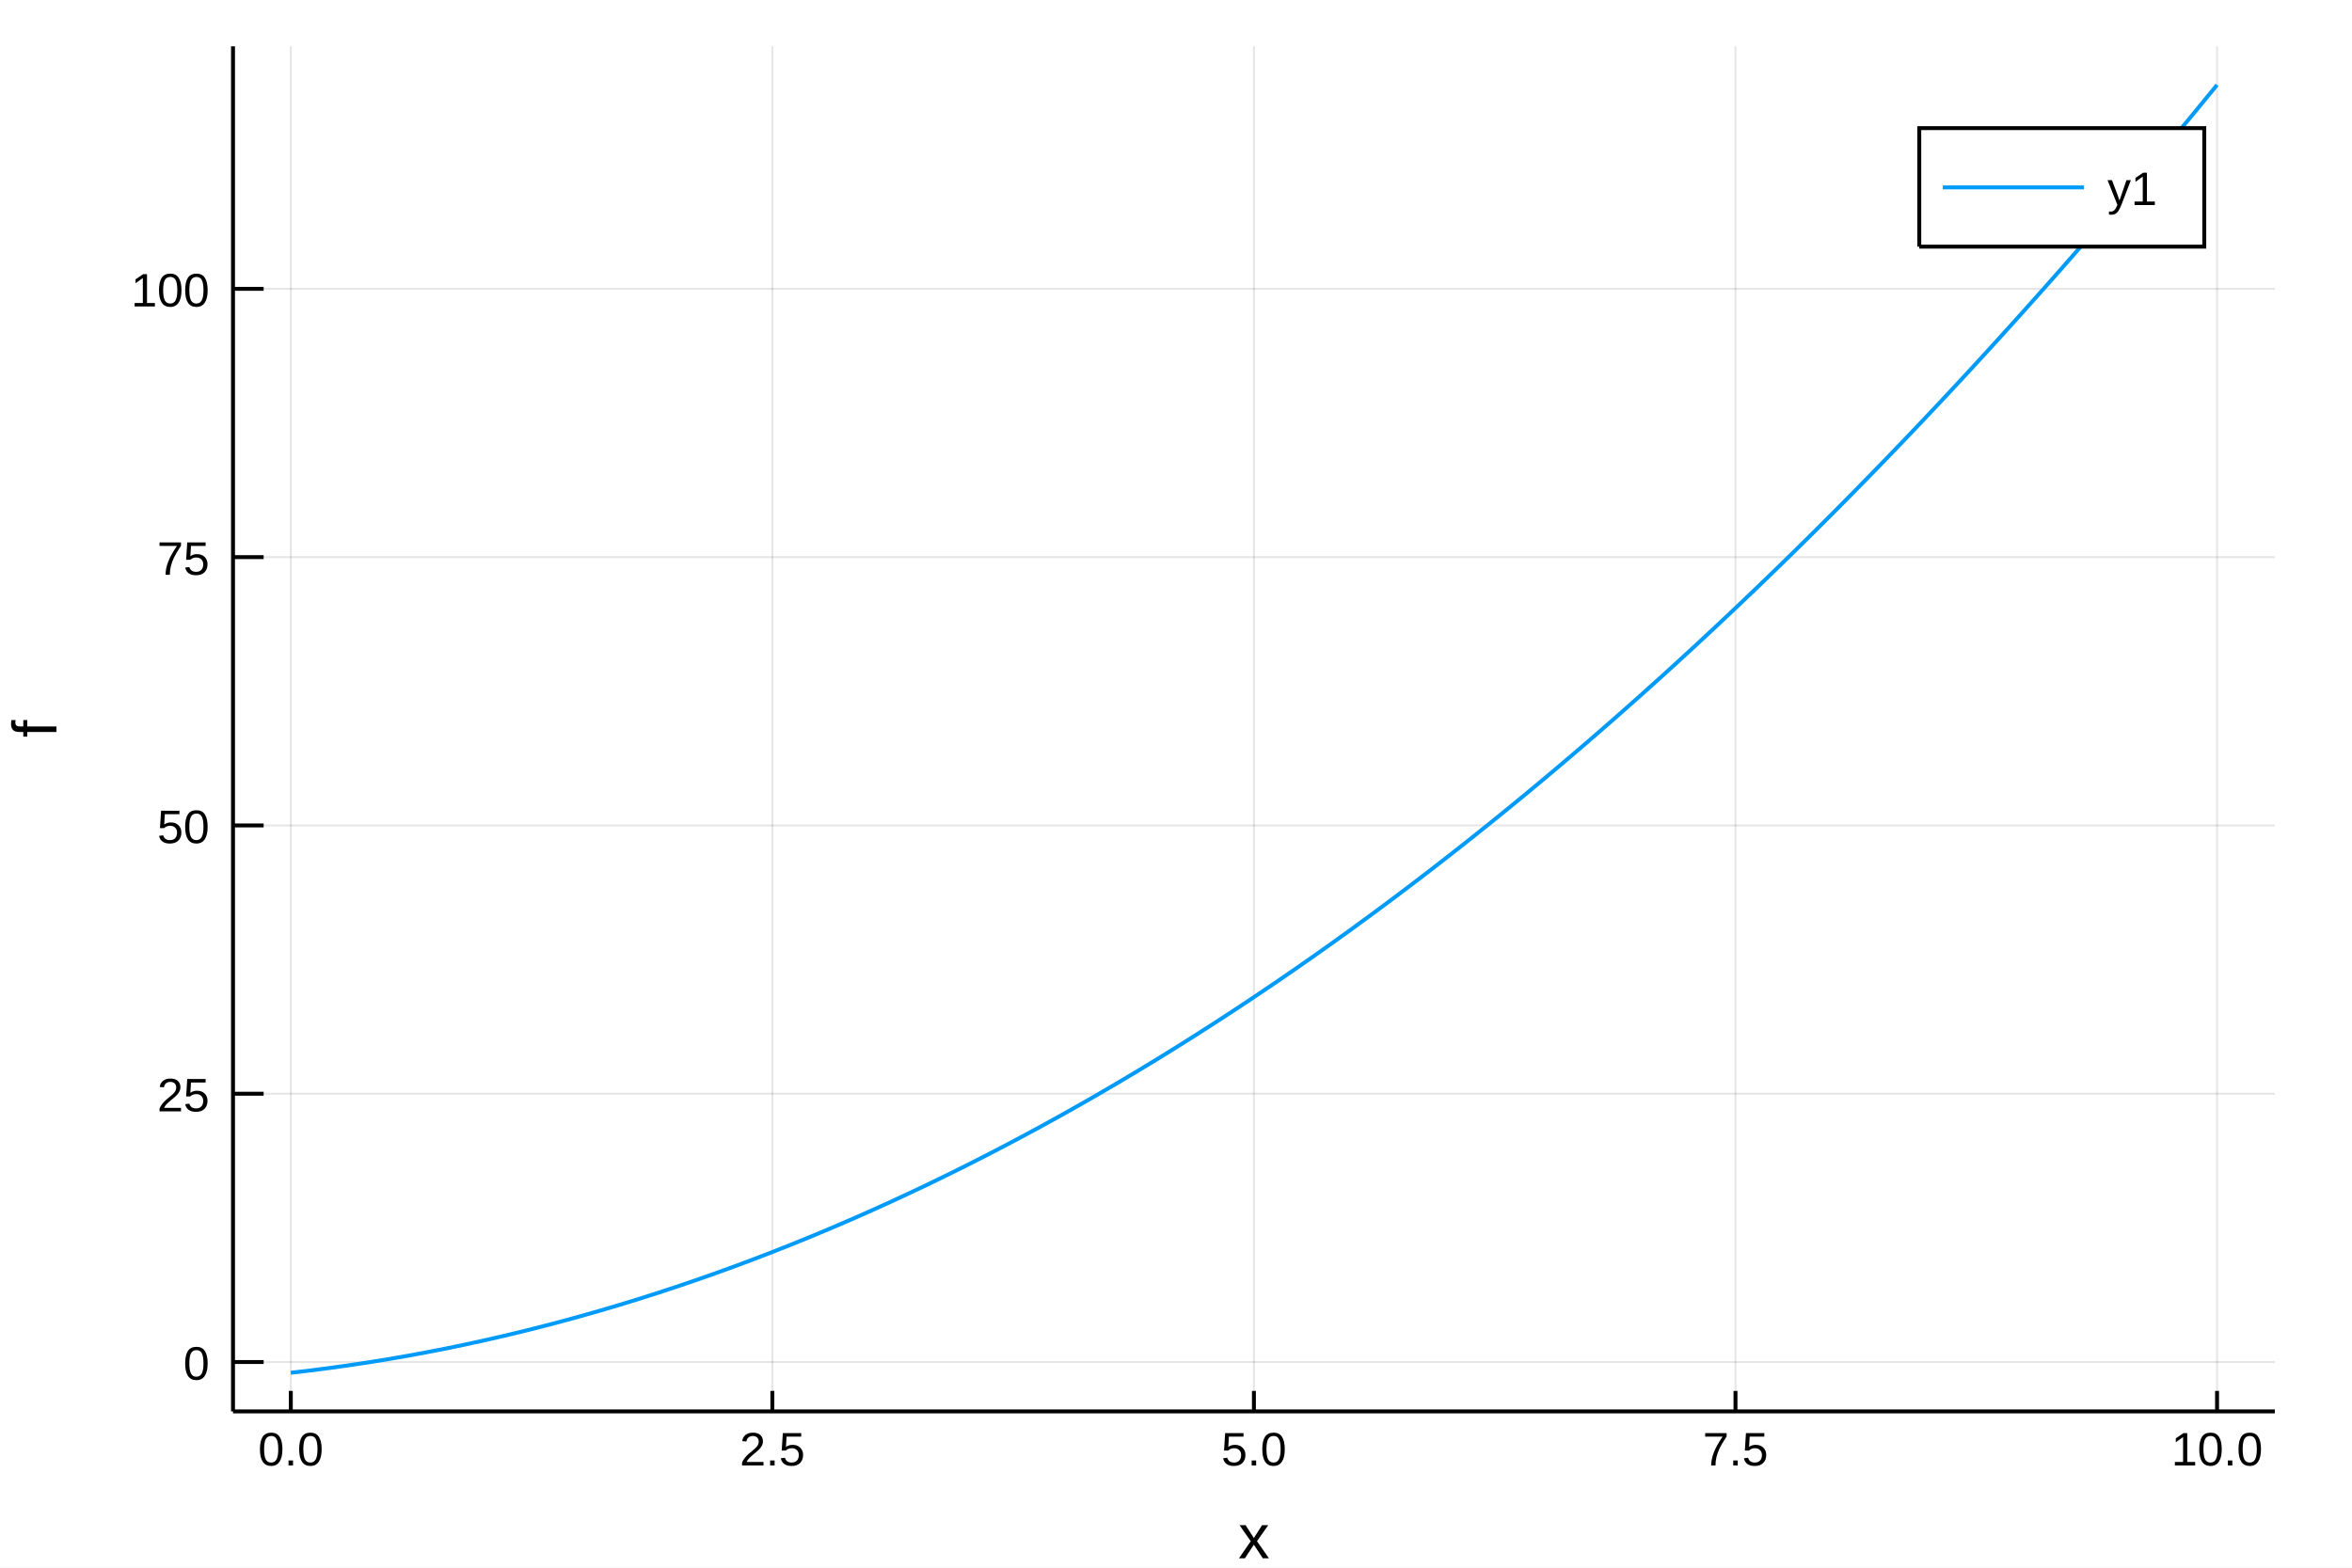
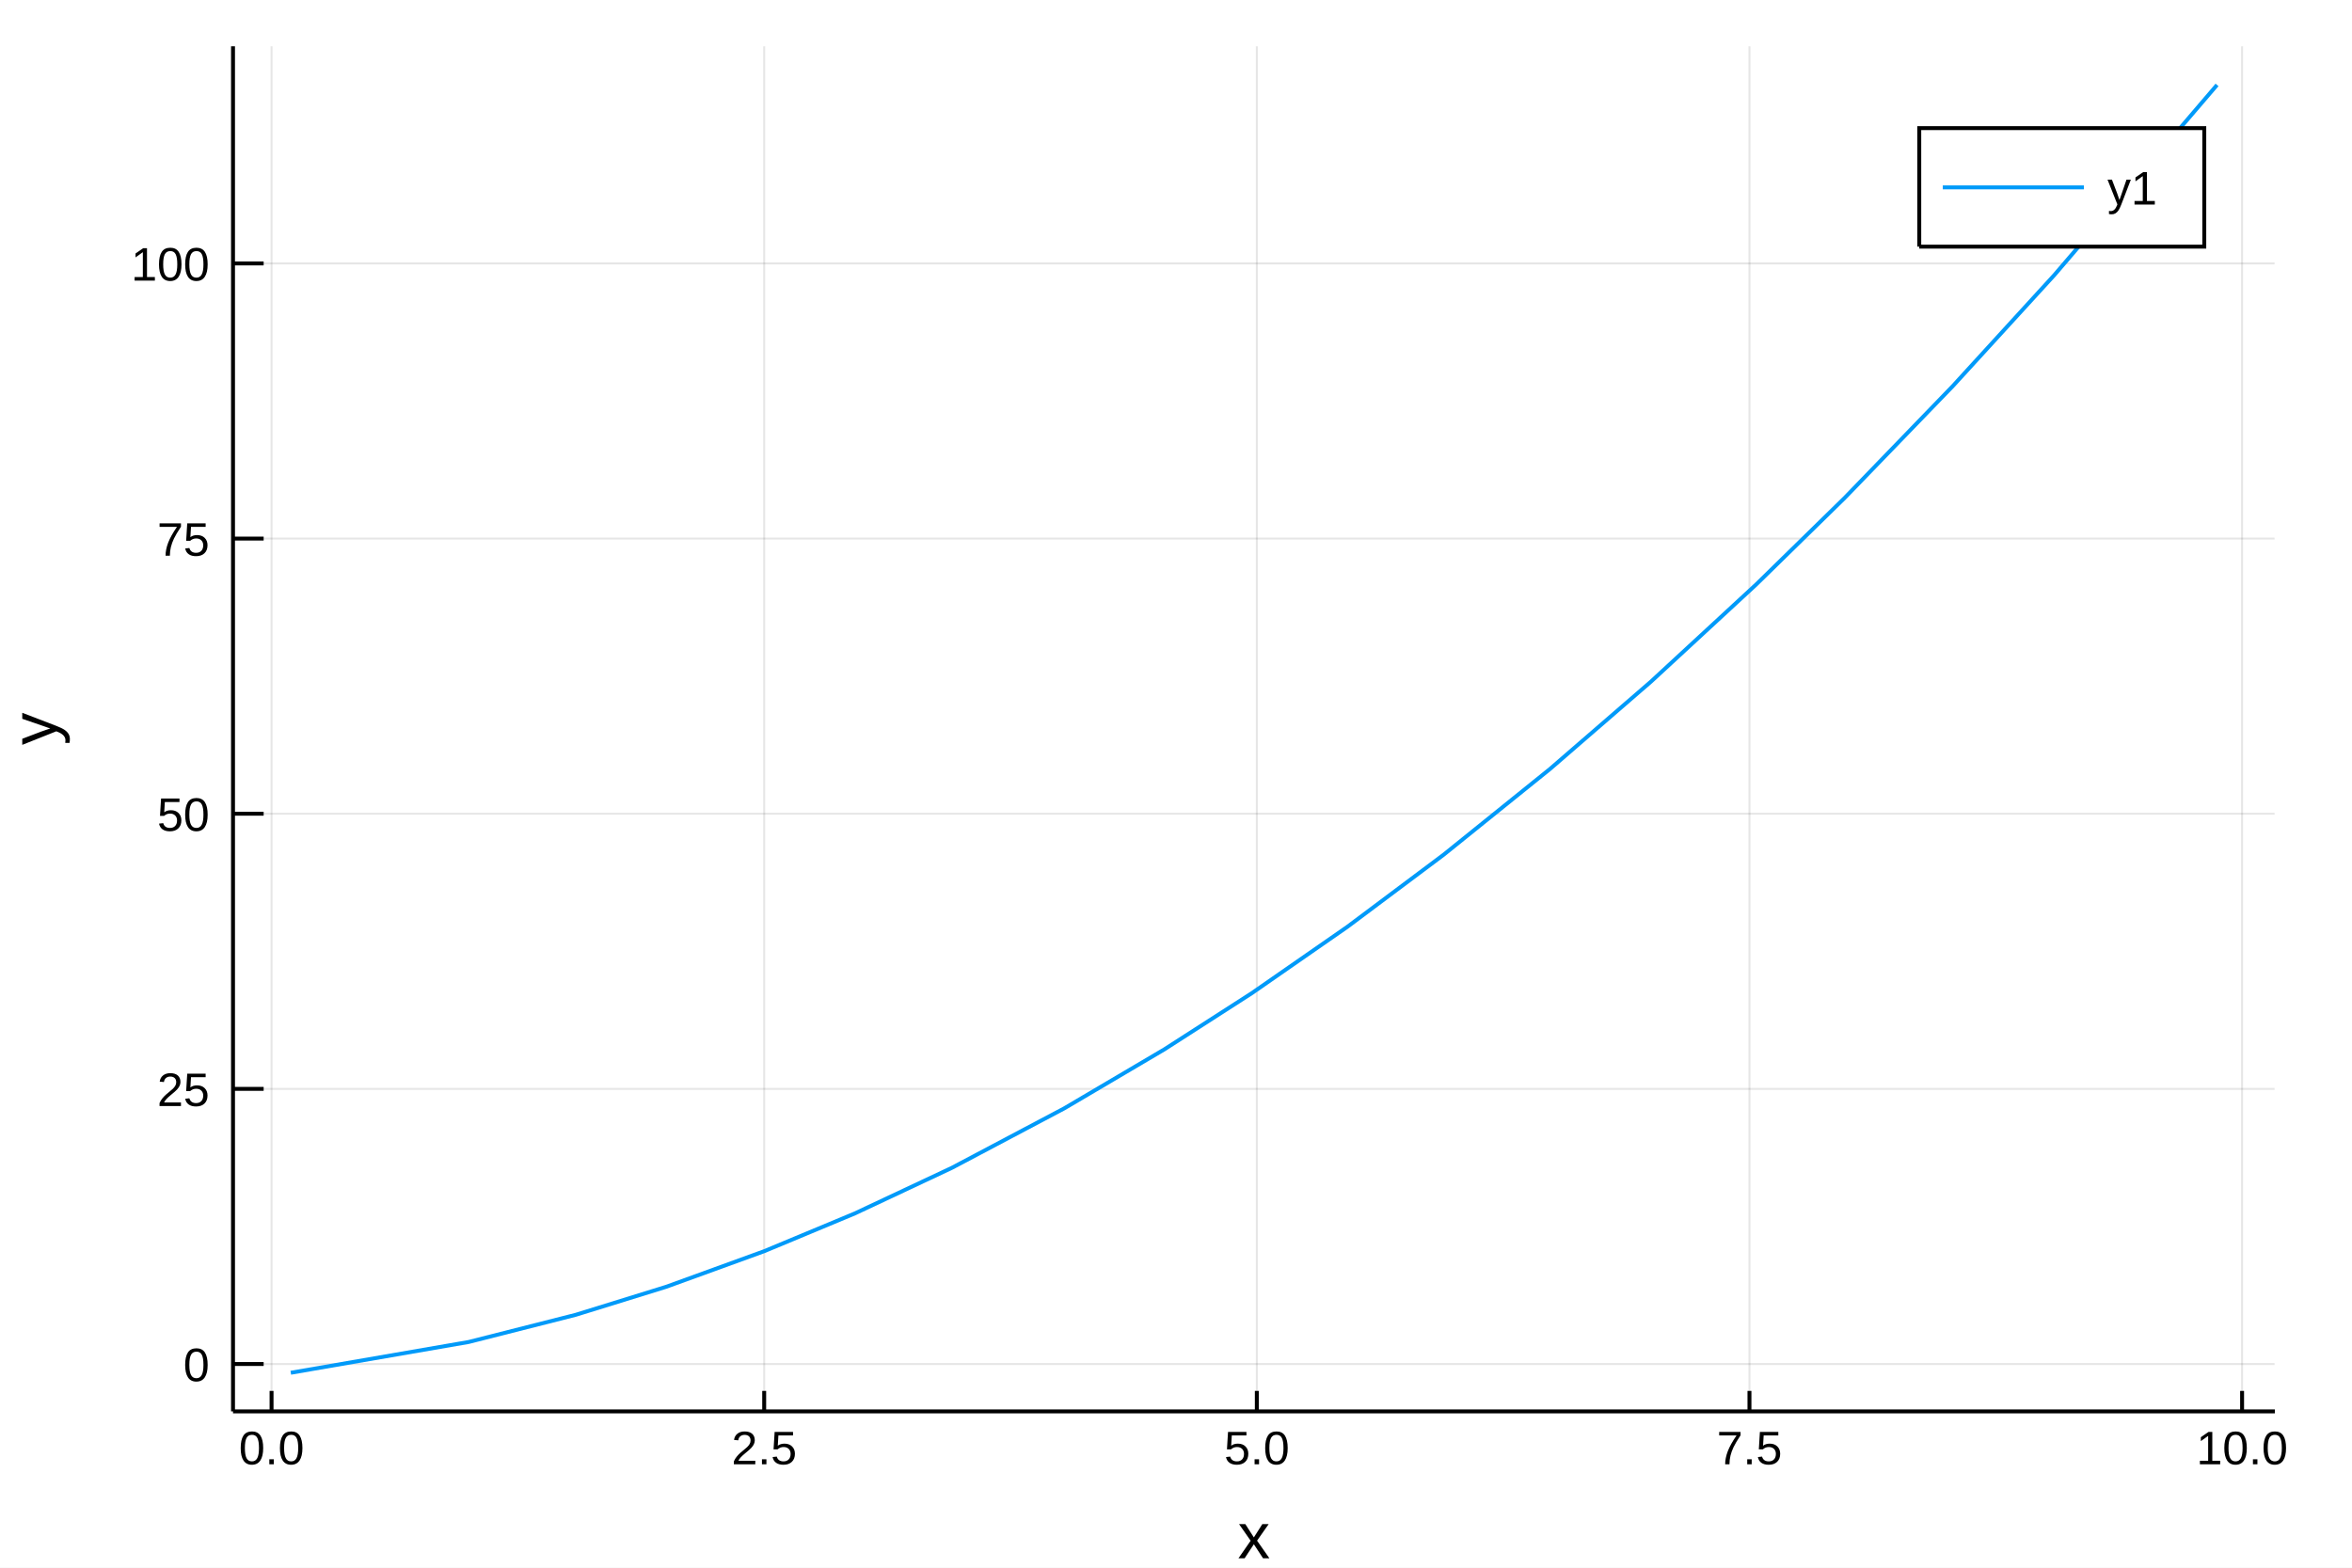
- <svg xmlns="http://www.w3.org/2000/svg" width="600" height="400" viewBox="0 0 600 400">
+ <svg xmlns="http://www.w3.org/2000/svg" width="600" height="400" viewBox="0 0 2400 1600">
  <defs>
-     <clipPath id="clip9800">
-       <rect x="0" y="0" width="600" height="400" />
+     <clipPath id="clip8100">
+       <rect x="0" y="0" width="2000" height="2000" />
    </clipPath>
  </defs>
-   <polygon clip-path="url(#clip9800)" points=" 0,400 600,400 600,0 0,0    " fill="#ffffff" fill-opacity="1" />
  <defs>
-     <clipPath id="clip9801">
-       <rect x="120" y="0" width="421" height="400" />
+     <clipPath id="clip8101">
+       <rect x="0" y="0" width="2400" height="1600" />
    </clipPath>
  </defs>
-   <polygon clip-path="url(#clip9800)" points=" 59.442,360.121 580.315,360.121 580.315,11.811 59.442,11.811    " fill="#ffffff" fill-opacity="1" />
+   <polygon clip-path="url(#clip8101)" points=" 0,1600 2400,1600 2400,0 0,0    " fill="#ffffff" fill-rule="evenodd" fill-opacity="1" />
  <defs>
-     <clipPath id="clip9802">
-       <rect x="59" y="11" width="522" height="349" />
+     <clipPath id="clip8102">
+       <rect x="480" y="0" width="1681" height="1600" />
    </clipPath>
  </defs>
-   <polyline clip-path="url(#clip9802)" style="stroke:#000000; stroke-width:0.5; stroke-opacity:0.1; fill:none" points="   74.183,360.121 74.183,11.811    " />
-   <polyline clip-path="url(#clip9802)" style="stroke:#000000; stroke-width:0.5; stroke-opacity:0.1; fill:none" points="   197.031,360.121 197.031,11.811    " />
-   <polyline clip-path="url(#clip9802)" style="stroke:#000000; stroke-width:0.5; stroke-opacity:0.1; fill:none" points="   319.878,360.121 319.878,11.811    " />
-   <polyline clip-path="url(#clip9802)" style="stroke:#000000; stroke-width:0.5; stroke-opacity:0.1; fill:none" points="   442.726,360.121 442.726,11.811    " />
-   <polyline clip-path="url(#clip9802)" style="stroke:#000000; stroke-width:0.5; stroke-opacity:0.1; fill:none" points="   565.573,360.121 565.573,11.811    " />
-   <polyline clip-path="url(#clip9802)" style="stroke:#000000; stroke-width:0.5; stroke-opacity:0.1; fill:none" points="   59.442,347.525 580.315,347.525    " />
-   <polyline clip-path="url(#clip9802)" style="stroke:#000000; stroke-width:0.5; stroke-opacity:0.1; fill:none" points="   59.442,279.067 580.315,279.067    " />
-   <polyline clip-path="url(#clip9802)" style="stroke:#000000; stroke-width:0.5; stroke-opacity:0.1; fill:none" points="   59.442,210.61 580.315,210.61    " />
-   <polyline clip-path="url(#clip9802)" style="stroke:#000000; stroke-width:0.5; stroke-opacity:0.1; fill:none" points="   59.442,142.153 580.315,142.153    " />
-   <polyline clip-path="url(#clip9802)" style="stroke:#000000; stroke-width:0.5; stroke-opacity:0.1; fill:none" points="   59.442,73.696 580.315,73.696    " />
-   <polyline clip-path="url(#clip9800)" style="stroke:#000000; stroke-width:1; stroke-opacity:1; fill:none" points="   59.442,360.121 580.315,360.121    " />
-   <polyline clip-path="url(#clip9800)" style="stroke:#000000; stroke-width:1; stroke-opacity:1; fill:none" points="   59.442,360.121 59.442,11.811    " />
-   <polyline clip-path="url(#clip9800)" style="stroke:#000000; stroke-width:1; stroke-opacity:1; fill:none" points="   74.183,360.121 74.183,354.896    " />
-   <polyline clip-path="url(#clip9800)" style="stroke:#000000; stroke-width:1; stroke-opacity:1; fill:none" points="   197.031,360.121 197.031,354.896    " />
-   <polyline clip-path="url(#clip9800)" style="stroke:#000000; stroke-width:1; stroke-opacity:1; fill:none" points="   319.878,360.121 319.878,354.896    " />
-   <polyline clip-path="url(#clip9800)" style="stroke:#000000; stroke-width:1; stroke-opacity:1; fill:none" points="   442.726,360.121 442.726,354.896    " />
-   <polyline clip-path="url(#clip9800)" style="stroke:#000000; stroke-width:1; stroke-opacity:1; fill:none" points="   565.573,360.121 565.573,354.896    " />
-   <polyline clip-path="url(#clip9800)" style="stroke:#000000; stroke-width:1; stroke-opacity:1; fill:none" points="   59.442,347.525 67.255,347.525    " />
-   <polyline clip-path="url(#clip9800)" style="stroke:#000000; stroke-width:1; stroke-opacity:1; fill:none" points="   59.442,279.067 67.255,279.067    " />
-   <polyline clip-path="url(#clip9800)" style="stroke:#000000; stroke-width:1; stroke-opacity:1; fill:none" points="   59.442,210.61 67.255,210.61    " />
-   <polyline clip-path="url(#clip9800)" style="stroke:#000000; stroke-width:1; stroke-opacity:1; fill:none" points="   59.442,142.153 67.255,142.153    " />
-   <polyline clip-path="url(#clip9800)" style="stroke:#000000; stroke-width:1; stroke-opacity:1; fill:none" points="   59.442,73.696 67.255,73.696    " />
-   <g clip-path="url(#clip9800)">
-     <text style="fill:#000000; fill-opacity:1; font-family:Arial,Helvetica Neue,Helvetica,sans-serif; font-size:12; text-anchor:middle;" transform="rotate(0, 74.1835, 373.921)" x="74.183" y="373.921">0.0</text>
+   <polygon clip-path="url(#clip8101)" points=" 237.767,1440.48 2321.26,1440.48 2321.26,47.244 237.767,47.244    " fill="#ffffff" fill-rule="evenodd" fill-opacity="1" />
+   <defs>
+     <clipPath id="clip8103">
+       <rect x="237" y="47" width="2084" height="1394" />
+     </clipPath>
+   </defs>
+   <polyline clip-path="url(#clip8103)" style="stroke:#000000; stroke-width:2; stroke-opacity:0.1; fill:none" points="   277.097,1440.48 277.097,47.244    " />
+   <polyline clip-path="url(#clip8103)" style="stroke:#000000; stroke-width:2; stroke-opacity:0.1; fill:none" points="   779.785,1440.48 779.785,47.244    " />
+   <polyline clip-path="url(#clip8103)" style="stroke:#000000; stroke-width:2; stroke-opacity:0.1; fill:none" points="   1282.47,1440.48 1282.47,47.244    " />
+   <polyline clip-path="url(#clip8103)" style="stroke:#000000; stroke-width:2; stroke-opacity:0.1; fill:none" points="   1785.16,1440.48 1785.16,47.244    " />
+   <polyline clip-path="url(#clip8103)" style="stroke:#000000; stroke-width:2; stroke-opacity:0.1; fill:none" points="   2287.85,1440.48 2287.85,47.244    " />
+   <polyline clip-path="url(#clip8103)" style="stroke:#000000; stroke-width:2; stroke-opacity:0.1; fill:none" points="   237.767,1392.12 2321.26,1392.12    " />
+   <polyline clip-path="url(#clip8103)" style="stroke:#000000; stroke-width:2; stroke-opacity:0.1; fill:none" points="   237.767,1111.31 2321.26,1111.31    " />
+   <polyline clip-path="url(#clip8103)" style="stroke:#000000; stroke-width:2; stroke-opacity:0.1; fill:none" points="   237.767,830.494 2321.26,830.494    " />
+   <polyline clip-path="url(#clip8103)" style="stroke:#000000; stroke-width:2; stroke-opacity:0.1; fill:none" points="   237.767,549.681 2321.26,549.681    " />
+   <polyline clip-path="url(#clip8103)" style="stroke:#000000; stroke-width:2; stroke-opacity:0.1; fill:none" points="   237.767,268.868 2321.26,268.868    " />
+   <polyline clip-path="url(#clip8101)" style="stroke:#000000; stroke-width:4; stroke-opacity:1; fill:none" points="   237.767,1440.48 2321.26,1440.48    " />
+   <polyline clip-path="url(#clip8101)" style="stroke:#000000; stroke-width:4; stroke-opacity:1; fill:none" points="   237.767,1440.48 237.767,47.244    " />
+   <polyline clip-path="url(#clip8101)" style="stroke:#000000; stroke-width:4; stroke-opacity:1; fill:none" points="   277.097,1440.48 277.097,1419.58    " />
+   <polyline clip-path="url(#clip8101)" style="stroke:#000000; stroke-width:4; stroke-opacity:1; fill:none" points="   779.785,1440.48 779.785,1419.58    " />
+   <polyline clip-path="url(#clip8101)" style="stroke:#000000; stroke-width:4; stroke-opacity:1; fill:none" points="   1282.47,1440.48 1282.47,1419.58    " />
+   <polyline clip-path="url(#clip8101)" style="stroke:#000000; stroke-width:4; stroke-opacity:1; fill:none" points="   1785.16,1440.48 1785.16,1419.58    " />
+   <polyline clip-path="url(#clip8101)" style="stroke:#000000; stroke-width:4; stroke-opacity:1; fill:none" points="   2287.85,1440.48 2287.85,1419.58    " />
+   <polyline clip-path="url(#clip8101)" style="stroke:#000000; stroke-width:4; stroke-opacity:1; fill:none" points="   237.767,1392.12 269.02,1392.12    " />
+   <polyline clip-path="url(#clip8101)" style="stroke:#000000; stroke-width:4; stroke-opacity:1; fill:none" points="   237.767,1111.31 269.02,1111.31    " />
+   <polyline clip-path="url(#clip8101)" style="stroke:#000000; stroke-width:4; stroke-opacity:1; fill:none" points="   237.767,830.494 269.02,830.494    " />
+   <polyline clip-path="url(#clip8101)" style="stroke:#000000; stroke-width:4; stroke-opacity:1; fill:none" points="   237.767,549.681 269.02,549.681    " />
+   <polyline clip-path="url(#clip8101)" style="stroke:#000000; stroke-width:4; stroke-opacity:1; fill:none" points="   237.767,268.868 269.02,268.868    " />
+   <g clip-path="url(#clip8101)">
+     <text style="fill:#000000; fill-opacity:1; font-family:Arial,Helvetica Neue,Helvetica,sans-serif; font-size:48px; text-anchor:middle;" transform="rotate(0, 277.097, 1494.48)" x="277.097" y="1494.48">0.0</text>
  </g>
-   <g clip-path="url(#clip9800)">
-     <text style="fill:#000000; fill-opacity:1; font-family:Arial,Helvetica Neue,Helvetica,sans-serif; font-size:12; text-anchor:middle;" transform="rotate(0, 197.031, 373.921)" x="197.031" y="373.921">2.5</text>
+   <g clip-path="url(#clip8101)">
+     <text style="fill:#000000; fill-opacity:1; font-family:Arial,Helvetica Neue,Helvetica,sans-serif; font-size:48px; text-anchor:middle;" transform="rotate(0, 779.785, 1494.48)" x="779.785" y="1494.48">2.5</text>
  </g>
-   <g clip-path="url(#clip9800)">
-     <text style="fill:#000000; fill-opacity:1; font-family:Arial,Helvetica Neue,Helvetica,sans-serif; font-size:12; text-anchor:middle;" transform="rotate(0, 319.878, 373.921)" x="319.878" y="373.921">5.0</text>
+   <g clip-path="url(#clip8101)">
+     <text style="fill:#000000; fill-opacity:1; font-family:Arial,Helvetica Neue,Helvetica,sans-serif; font-size:48px; text-anchor:middle;" transform="rotate(0, 1282.47, 1494.48)" x="1282.47" y="1494.48">5.0</text>
  </g>
-   <g clip-path="url(#clip9800)">
-     <text style="fill:#000000; fill-opacity:1; font-family:Arial,Helvetica Neue,Helvetica,sans-serif; font-size:12; text-anchor:middle;" transform="rotate(0, 442.726, 373.921)" x="442.726" y="373.921">7.5</text>
+   <g clip-path="url(#clip8101)">
+     <text style="fill:#000000; fill-opacity:1; font-family:Arial,Helvetica Neue,Helvetica,sans-serif; font-size:48px; text-anchor:middle;" transform="rotate(0, 1785.16, 1494.48)" x="1785.16" y="1494.48">7.5</text>
  </g>
-   <g clip-path="url(#clip9800)">
-     <text style="fill:#000000; fill-opacity:1; font-family:Arial,Helvetica Neue,Helvetica,sans-serif; font-size:12; text-anchor:middle;" transform="rotate(0, 565.573, 373.921)" x="565.573" y="373.921">10.0</text>
+   <g clip-path="url(#clip8101)">
+     <text style="fill:#000000; fill-opacity:1; font-family:Arial,Helvetica Neue,Helvetica,sans-serif; font-size:48px; text-anchor:middle;" transform="rotate(0, 2287.85, 1494.48)" x="2287.85" y="1494.48">10.0</text>
  </g>
-   <g clip-path="url(#clip9800)">
-     <text style="fill:#000000; fill-opacity:1; font-family:Arial,Helvetica Neue,Helvetica,sans-serif; font-size:12; text-anchor:end;" transform="rotate(0, 53.4418, 352.025)" x="53.442" y="352.025">0</text>
+   <g clip-path="url(#clip8101)">
+     <text style="fill:#000000; fill-opacity:1; font-family:Arial,Helvetica Neue,Helvetica,sans-serif; font-size:48px; text-anchor:end;" transform="rotate(0, 213.767, 1409.62)" x="213.767" y="1409.62">0</text>
  </g>
-   <g clip-path="url(#clip9800)">
-     <text style="fill:#000000; fill-opacity:1; font-family:Arial,Helvetica Neue,Helvetica,sans-serif; font-size:12; text-anchor:end;" transform="rotate(0, 53.4418, 283.567)" x="53.442" y="283.567">25</text>
+   <g clip-path="url(#clip8101)">
+     <text style="fill:#000000; fill-opacity:1; font-family:Arial,Helvetica Neue,Helvetica,sans-serif; font-size:48px; text-anchor:end;" transform="rotate(0, 213.767, 1128.81)" x="213.767" y="1128.81">25</text>
  </g>
-   <g clip-path="url(#clip9800)">
-     <text style="fill:#000000; fill-opacity:1; font-family:Arial,Helvetica Neue,Helvetica,sans-serif; font-size:12; text-anchor:end;" transform="rotate(0, 53.4418, 215.11)" x="53.442" y="215.11">50</text>
+   <g clip-path="url(#clip8101)">
+     <text style="fill:#000000; fill-opacity:1; font-family:Arial,Helvetica Neue,Helvetica,sans-serif; font-size:48px; text-anchor:end;" transform="rotate(0, 213.767, 847.994)" x="213.767" y="847.994">50</text>
  </g>
-   <g clip-path="url(#clip9800)">
-     <text style="fill:#000000; fill-opacity:1; font-family:Arial,Helvetica Neue,Helvetica,sans-serif; font-size:12; text-anchor:end;" transform="rotate(0, 53.4418, 146.653)" x="53.442" y="146.653">75</text>
+   <g clip-path="url(#clip8101)">
+     <text style="fill:#000000; fill-opacity:1; font-family:Arial,Helvetica Neue,Helvetica,sans-serif; font-size:48px; text-anchor:end;" transform="rotate(0, 213.767, 567.181)" x="213.767" y="567.181">75</text>
  </g>
-   <g clip-path="url(#clip9800)">
-     <text style="fill:#000000; fill-opacity:1; font-family:Arial,Helvetica Neue,Helvetica,sans-serif; font-size:12; text-anchor:end;" transform="rotate(0, 53.4418, 78.1962)" x="53.442" y="78.196">100</text>
+   <g clip-path="url(#clip8101)">
+     <text style="fill:#000000; fill-opacity:1; font-family:Arial,Helvetica Neue,Helvetica,sans-serif; font-size:48px; text-anchor:end;" transform="rotate(0, 213.767, 286.368)" x="213.767" y="286.368">100</text>
  </g>
-   <g clip-path="url(#clip9800)">
-     <text style="fill:#000000; fill-opacity:1; font-family:Arial,Helvetica Neue,Helvetica,sans-serif; font-size:16; text-anchor:middle;" transform="rotate(0, 319.878, 397.6)" x="319.878" y="397.6">x</text>
+   <g clip-path="url(#clip8101)">
+     <text style="fill:#000000; fill-opacity:1; font-family:Arial,Helvetica Neue,Helvetica,sans-serif; font-size:66px; text-anchor:middle;" transform="rotate(0, 1279.51, 1590.4)" x="1279.51" y="1590.4">x</text>
  </g>
-   <g clip-path="url(#clip9800)">
-     <text style="fill:#000000; fill-opacity:1; font-family:Arial,Helvetica Neue,Helvetica,sans-serif; font-size:16; text-anchor:middle;" transform="rotate(-90, 14.4, 185.966)" x="14.4" y="185.966">f</text>
+   <g clip-path="url(#clip8101)">
+     <text style="fill:#000000; fill-opacity:1; font-family:Arial,Helvetica Neue,Helvetica,sans-serif; font-size:66px; text-anchor:middle;" transform="rotate(-90, 57.6, 743.863)" x="57.6" y="743.863">y</text>
  </g>
-   <polyline clip-path="url(#clip9802)" style="stroke:#009af9; stroke-width:1; stroke-opacity:1; fill:none" points="   74.183,350.263 79.097,349.688 84.011,349.058 88.925,348.373 93.839,347.634 98.753,346.84 103.667,345.991 108.581,345.087 113.495,344.129 118.409,343.116    123.323,342.048 128.236,340.925 133.15,339.748 138.064,338.516 142.978,337.229 147.892,335.887 152.806,334.49 157.72,333.039 162.634,331.533 167.548,329.972    172.461,328.357 177.375,326.686 182.289,324.961 187.203,323.181 192.117,321.347 197.031,319.457 201.945,317.513 206.859,315.514 211.773,313.46 216.687,311.352    221.6,309.189 226.514,306.971 231.428,304.698 236.342,302.37 241.256,299.988 246.17,297.551 251.084,295.059 255.998,292.512 260.912,289.911 265.826,287.255    270.739,284.544 275.653,281.778 280.567,278.958 285.481,276.083 290.395,273.153 295.309,270.168 300.223,267.129 305.137,264.034 310.051,260.885 314.964,257.681    319.878,254.423 324.792,251.11 329.706,247.742 334.62,244.319 339.534,240.841 344.448,237.309 349.362,233.721 354.276,230.08 359.19,226.383 364.103,222.631    369.017,218.825 373.931,214.964 378.845,211.049 383.759,207.078 388.673,203.053 393.587,198.973 398.501,194.838 403.415,190.648 408.329,186.404 413.242,182.105    418.156,177.751 423.07,173.342 427.984,168.879 432.898,164.361 437.812,159.788 442.726,155.16 447.64,150.478 452.554,145.74 457.468,140.948 462.381,136.102    467.295,131.2 472.209,126.244 477.123,121.233 482.037,116.167 486.951,111.046 491.865,105.871 496.779,100.641 501.693,95.356 506.606,90.016 511.52,84.622    516.434,79.173 521.348,73.669 526.262,68.11 531.176,62.497 536.09,56.828 541.004,51.105 545.918,45.328 550.832,39.495 555.745,33.608 560.659,27.666    565.573,21.669    " />
-   <polygon clip-path="url(#clip9800)" points=" 489.608,62.931 562.315,62.931 562.315,32.691 489.608,32.691    " fill="#ffffff" fill-opacity="1" />
-   <polyline clip-path="url(#clip9800)" style="stroke:#000000; stroke-width:1; stroke-opacity:1; fill:none" points="   489.608,62.931 562.315,62.931 562.315,32.691 489.608,32.691 489.608,62.931    " />
-   <polyline clip-path="url(#clip9800)" style="stroke:#009af9; stroke-width:1; stroke-opacity:1; fill:none" points="   495.608,47.811 531.608,47.811    " />
-   <g clip-path="url(#clip9800)">
-     <text style="fill:#000000; fill-opacity:1; font-family:Arial,Helvetica Neue,Helvetica,sans-serif; font-size:12; text-anchor:start;" transform="rotate(0, 537.608, 52.311)" x="537.608" y="52.311">y1</text>
+   <polyline clip-path="url(#clip8103)" style="stroke:#009af9; stroke-width:4; stroke-opacity:1; fill:none" points="   296.734,1401.05 478.303,1369.63 587.418,1341.93 679.674,1313.35 779.89,1276.95 872.279,1238.44 971.331,1191.89 1086.09,1131.14 1188.08,1071.02 1277.51,1013.53    1375.02,945.799 1473.1,872.331 1581.55,784.881 1684.73,695.608 1792.02,596.511 1882.33,508.135 1992.59,394.094 2096.24,280.732 2262.29,86.675    " />
+   <polygon clip-path="url(#clip8101)" points=" 1958.43,251.724 2249.26,251.724 2249.26,130.764 1958.43,130.764    " fill="#ffffff" fill-rule="evenodd" fill-opacity="1" />
+   <polyline clip-path="url(#clip8101)" style="stroke:#000000; stroke-width:4; stroke-opacity:1; fill:none" points="   1958.43,251.724 2249.26,251.724 2249.26,130.764 1958.43,130.764 1958.43,251.724    " />
+   <polyline clip-path="url(#clip8101)" style="stroke:#009af9; stroke-width:4; stroke-opacity:1; fill:none" points="   1982.43,191.244 2126.43,191.244    " />
+   <g clip-path="url(#clip8101)">
+     <text style="fill:#000000; fill-opacity:1; font-family:Arial,Helvetica Neue,Helvetica,sans-serif; font-size:48px; text-anchor:start;" transform="rotate(0, 2150.43, 208.744)" x="2150.43" y="208.744">y1</text>
  </g>
</svg>
